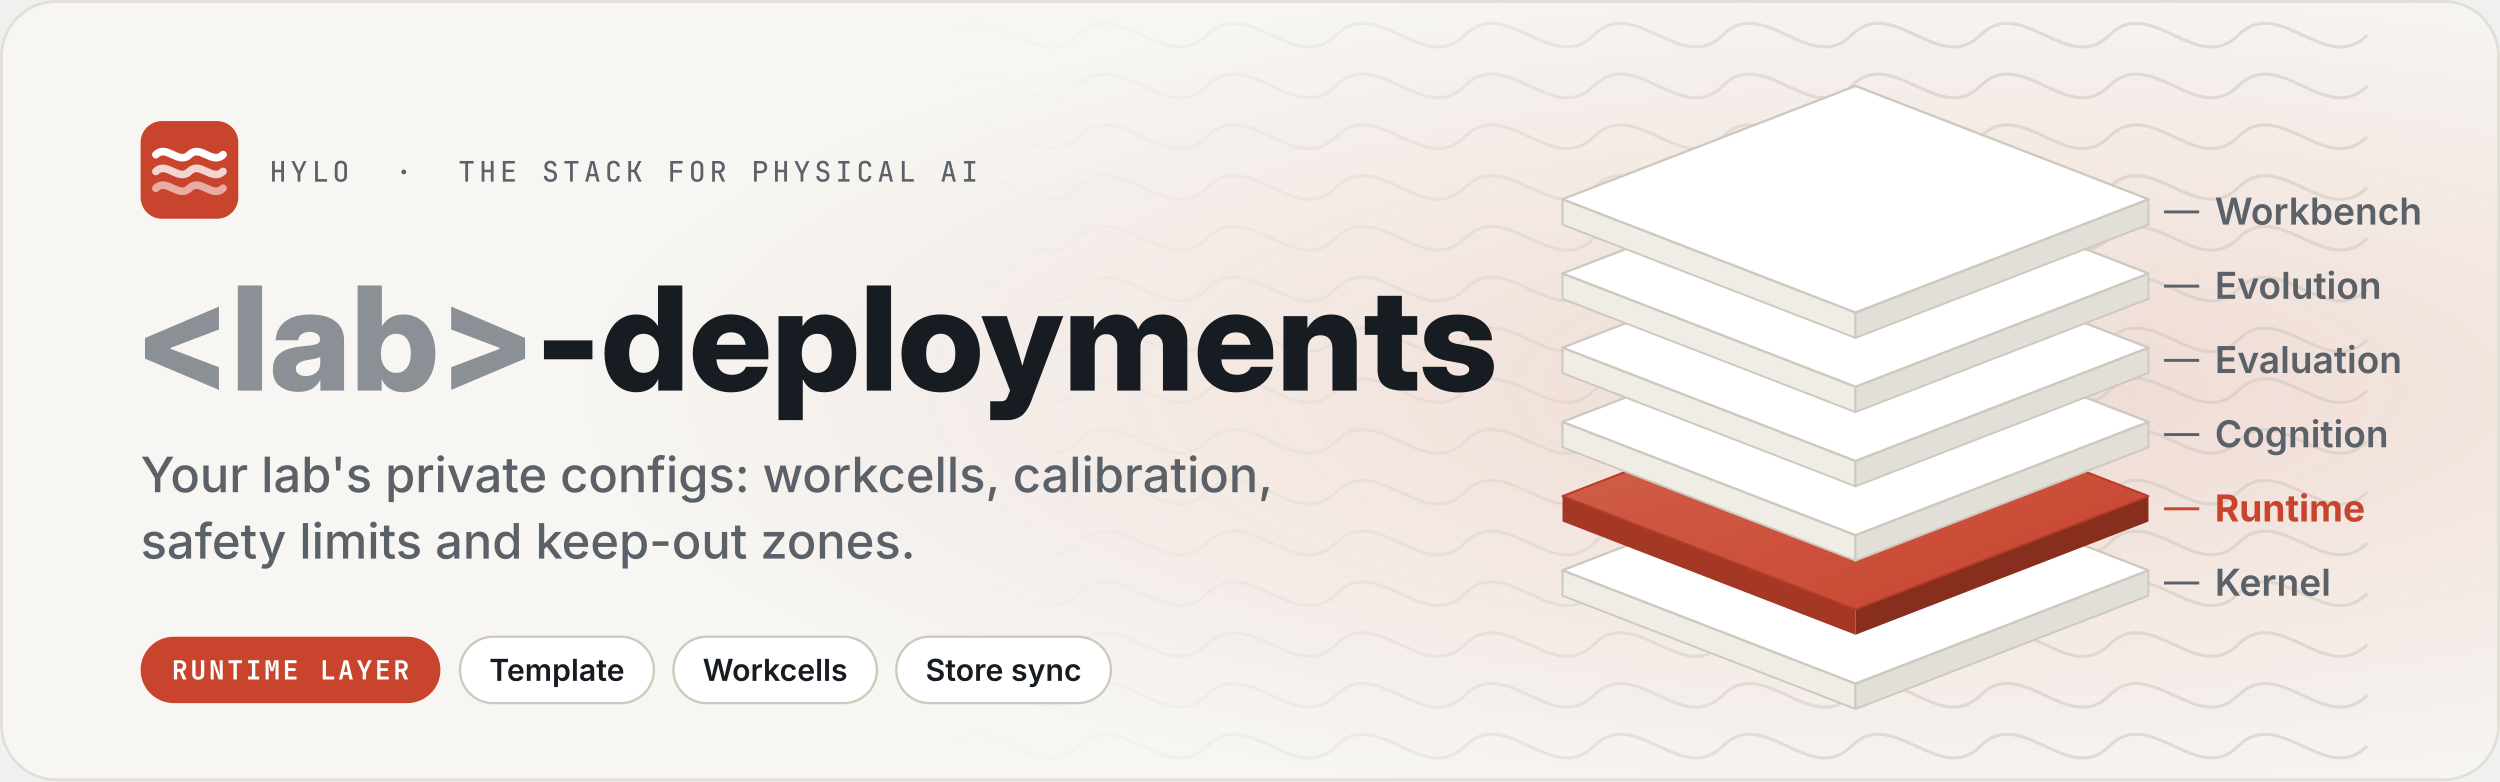
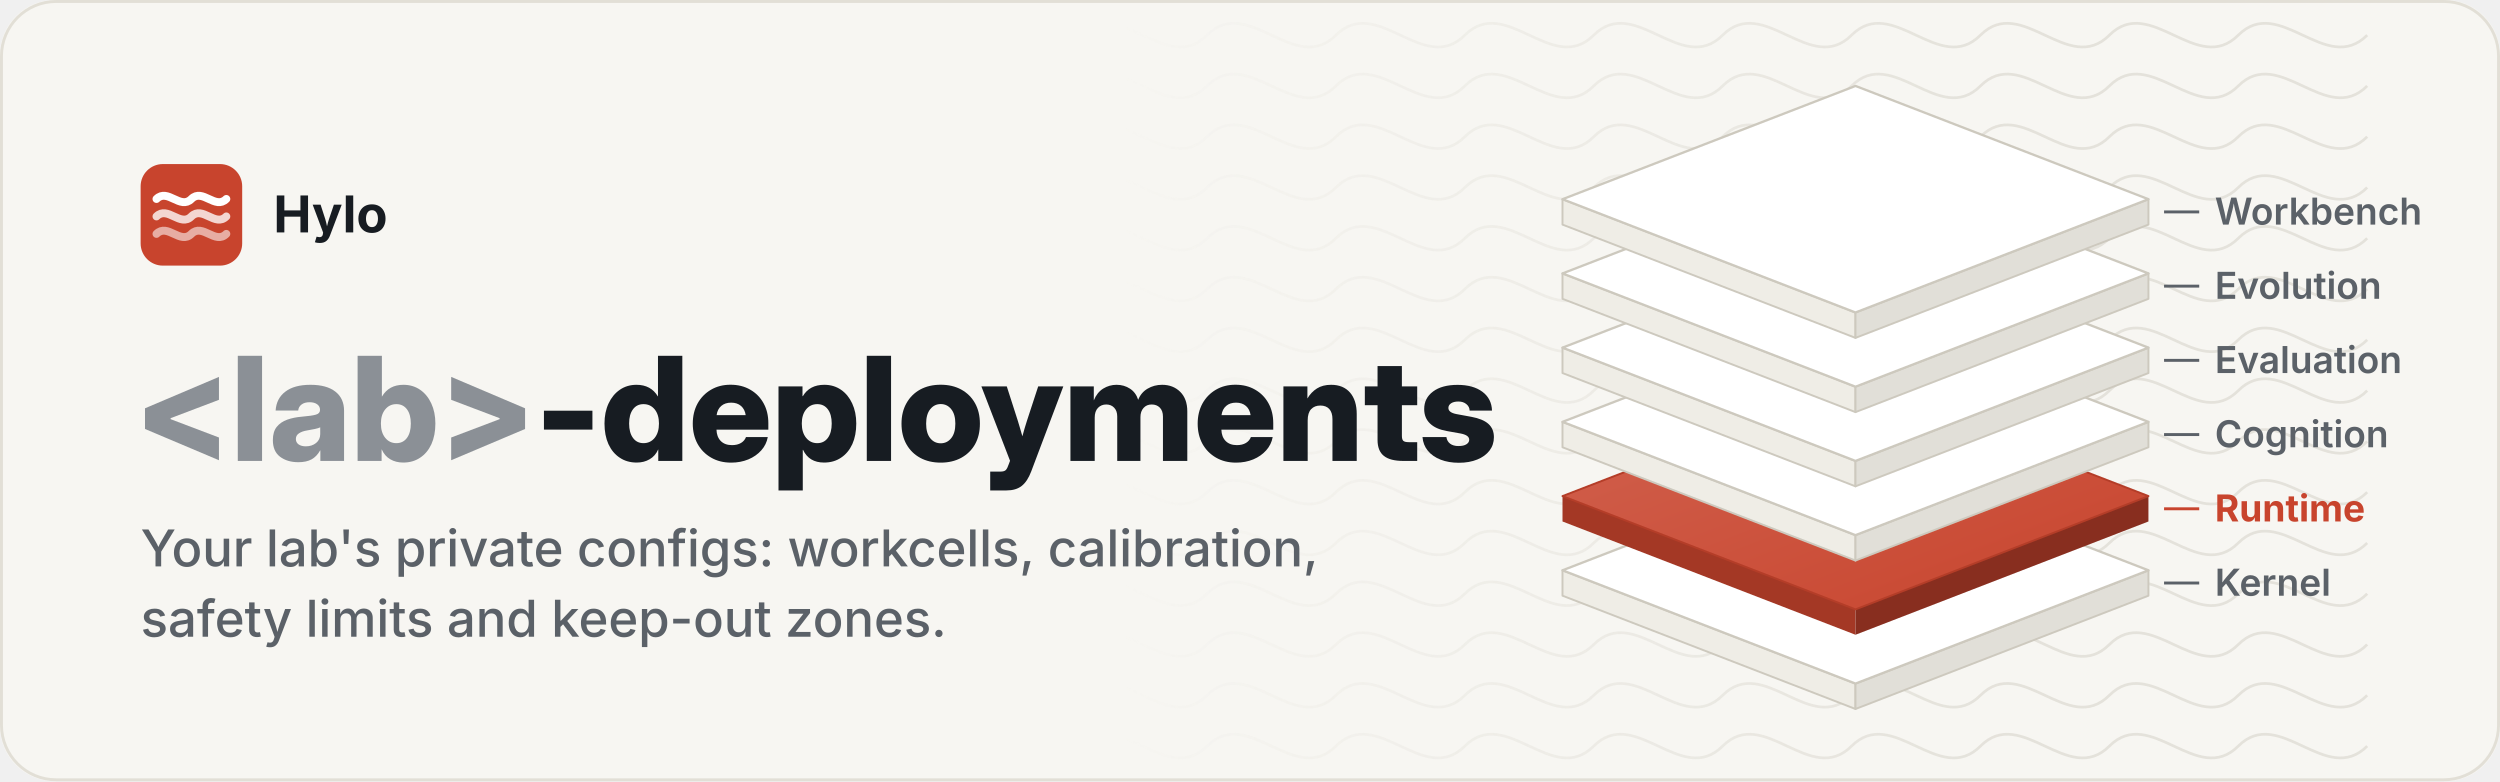
<svg xmlns="http://www.w3.org/2000/svg" viewBox="0 0 1280 400" width="1280" height="400" role="img" aria-labelledby="t d">
  <defs>
+     <path id="b161" d="M135 0V1490H440V888H1089V1490H1395V0H1089V635H440V0Z" />
    <path id="b384" d="M135 0V1490H716Q970 1490 1110 1358Q1249 1225 1249 1005Q1249 852 1181 744Q1113 635 985 581L1302 0H964L680 532H440V0ZM440 779H660Q934 779 934 1005Q934 1118 866 1178Q799 1238 659 1238H440Z" />
    <path id="b614" d="M633 -22Q462 -22 338 48Q214 118 148 247Q81 376 81 553Q81 726 148 856Q214 986 334 1059Q455 1132 618 1132Q764 1132 883 1070Q1002 1008 1072 882Q1143 756 1143 565V481H378Q383 344 454 274Q525 204 638 204Q717 204 774 238Q830 271 854 336L1126 285Q1085 146 956 62Q828 -22 633 -22ZM380 669H854Q843 778 784 842Q725 906 621 906Q513 906 451 840Q389 773 380 669Z" />
    <path id="b689" d="M128 0V1118H428V0ZM278 1264Q210 1264 162 1309Q114 1354 114 1418Q114 1482 162 1527Q210 1572 278 1572Q346 1572 394 1527Q443 1482 443 1418Q443 1354 394 1309Q346 1264 278 1264Z" />
+     <path id="b736" d="M428 1490V0H128V1490Z" />
    <path id="b766" d="M128 0V1118H406L418 901Q463 1023 550 1079Q637 1135 737 1135Q949 1135 1025 884Q1072 1013 1170 1074Q1269 1135 1384 1135Q1538 1135 1640 1036Q1741 936 1741 754V0H1441V697Q1441 791 1390 838Q1338 884 1263 884Q1178 884 1128 830Q1079 776 1079 688V0H789V705Q789 787 740 836Q692 884 615 884Q536 884 482 830Q428 777 428 676V0Z" />
    <path id="b773" d="M428 647V0H128V1118H411L415 887Q462 1004 548 1068Q634 1132 763 1132Q937 1132 1042 1020Q1147 908 1147 711V0H847V659Q847 763 794 822Q740 881 645 881Q549 881 488 820Q428 758 428 647Z" />
+     <path id="b790" d="M628 -22Q460 -22 337 50Q214 123 148 252Q81 382 81 554Q81 727 148 857Q214 987 337 1060Q460 1132 628 1132Q796 1132 919 1060Q1042 987 1108 857Q1175 727 1175 554Q1175 382 1108 252Q1042 123 919 50Q796 -22 628 -22ZM628 214Q748 214 809 311Q870 408 870 555Q870 703 809 800Q748 896 628 896Q508 896 448 800Q387 703 387 555Q387 408 448 311Q508 214 628 214Z" />
    <path id="b889" d="M683 1118V889H474V327Q474 223 576 223Q593 223 624 228Q654 232 671 236L714 11Q664 -4 614 -10Q565 -16 520 -16Q352 -16 263 66Q174 147 174 301V889H20V1118H174V1384H474V1118Z" />
    <path id="b915" d="M513 -14Q339 -14 234 98Q128 210 128 407V1118H428V459Q428 355 482 296Q536 237 630 237Q726 237 786 298Q847 360 847 471V1118H1148V0H864L860 232Q813 113 726 50Q640 -14 513 -14Z" />
+     <path id="b998" d="M120 -396 189 -170 226 -179Q317 -204 375 -176Q433 -147 443 -63L451 -3L31 1118H350L538 538Q561 465 577 392Q593 320 609 246Q627 321 646 394Q666 466 690 538L886 1118H1201L726 -132Q675 -267 580 -346Q484 -426 316 -426Q256 -426 204 -418Q152 -409 120 -396Z" />
    <path id="dx1459" d="M806 712V444H119V712Z" />
    <path id="dx1516" d="M145 453V746L1193 1191V866L508 606V592L1193 332V10Z" />
    <path id="dx1517" d="M1218 453 171 10V332L857 592V606L171 866V1191L1218 746Z" />
    <path id="dx507" d="M419 -18Q260 -18 158 60Q57 137 57 295Q57 414 112 483Q168 552 261 585Q354 618 467 627Q609 639 667 656Q725 673 725 721V726Q725 773 686 802Q646 832 578 832Q506 832 464 800Q421 768 416 714H96Q107 886 234 982Q360 1079 590 1079Q820 1079 943 982Q1066 886 1066 711V0H730V148H726Q679 63 605 22Q531 -18 419 -18ZM524 207Q610 207 669 254Q728 302 728 380V476Q701 463 653 453Q605 443 541 432Q472 421 428 392Q383 363 383 311Q383 262 422 234Q461 207 524 207Z" />
    <path id="dx578" d="M742 -23Q638 -23 558 24Q479 70 438 163H436V0H96V1490H440V914H442Q540 1079 745 1079Q879 1079 981 1009Q1083 939 1140 815Q1198 691 1198 530Q1198 363 1142 238Q1085 114 982 46Q880 -23 742 -23ZM645 252Q740 252 795 326Q850 400 850 530Q850 659 795 732Q740 805 645 805Q548 805 487 730Q426 655 426 530Q426 403 487 328Q548 252 645 252Z" />
    <path id="dx597" d="M509 -23Q370 -23 268 46Q165 114 108 238Q52 363 52 530Q52 691 110 815Q168 939 270 1009Q372 1079 506 1079Q710 1079 809 914H810V1490H1155V0H814V163H813Q772 70 692 24Q613 -23 509 -23ZM605 252Q703 252 764 328Q824 403 824 530Q824 655 764 730Q703 805 605 805Q510 805 456 732Q401 659 401 530Q401 400 456 326Q510 252 605 252Z" />
    <path id="dx614" d="M596 -24Q434 -24 312 47Q189 118 120 242Q52 367 52 528Q52 689 120 814Q189 938 310 1009Q431 1080 587 1080Q746 1080 866 1010Q987 941 1055 818Q1123 696 1123 536V443H388Q391 342 448 283Q506 224 608 224Q684 224 736 255Q787 286 806 338H1115Q1096 232 1023 150Q950 68 840 22Q729 -24 596 -24ZM390 649H802Q790 732 736 779Q682 826 596 826Q509 826 455 779Q401 732 390 649Z" />
    <path id="dx736" d="M440 1490V0H96V1490Z" />
    <path id="dx766" d="M96 0V1056H427V858Q473 971 560 1025Q647 1079 750 1079Q856 1079 940 1024Q1023 970 1056 866Q1096 969 1189 1024Q1282 1079 1395 1079Q1551 1079 1652 979Q1752 879 1752 703V0H1407V627Q1407 711 1362 756Q1318 800 1248 800Q1175 800 1132 751Q1088 702 1088 622V0H759V631Q759 708 716 754Q673 800 603 800Q533 800 486 752Q440 703 440 615V0Z" />
    <path id="dx773" d="M440 574V0H96V1056H436V885Q489 975 571 1027Q653 1079 772 1079Q944 1079 1040 969Q1135 859 1135 664V0H791V592Q791 686 746 736Q701 785 619 785Q538 785 489 734Q440 682 440 574Z" />
    <path id="dx790" d="M608 -24Q442 -24 317 44Q192 112 122 236Q52 360 52 528Q52 694 122 818Q192 943 317 1012Q442 1080 608 1080Q773 1080 898 1012Q1024 943 1094 818Q1163 694 1163 528Q1163 360 1094 236Q1024 113 898 44Q773 -24 608 -24ZM608 250Q698 250 756 322Q815 394 815 528Q815 662 756 734Q698 806 608 806Q518 806 460 734Q401 662 401 528Q401 394 459 322Q517 250 608 250Z" />
    <path id="dx843" d="M96 -418V1056H436V918H441Q536 1079 745 1079Q879 1079 981 1009Q1083 939 1140 815Q1198 691 1198 530Q1198 363 1142 238Q1085 114 982 46Q880 -23 742 -23Q528 -23 444 157H440V-418ZM645 252Q740 252 795 326Q850 400 850 530Q850 659 795 732Q740 805 645 805Q548 805 487 730Q426 655 426 530Q426 403 487 328Q548 252 645 252Z" />
    <path id="dx871" d="M562 -26Q416 -26 303 18Q190 62 122 144Q55 226 46 338H385Q393 279 437 245Q481 211 557 211Q628 211 668 236Q708 261 708 301Q708 367 580 390L389 424Q233 452 152 531Q70 610 70 735Q70 891 196 984Q322 1078 543 1078Q764 1078 895 980Q1026 882 1031 713H714Q713 768 668 805Q624 842 555 842Q488 842 450 816Q413 790 413 751Q413 686 527 664L739 625Q902 595 980 525Q1058 455 1058 337Q1058 229 996 147Q933 65 822 20Q710 -26 562 -26Z" />
    <path id="dx889" d="M761 1056V790H544V355Q544 304 564 285Q584 266 642 266H761V0H566Q376 0 288 72Q199 143 199 297V790H19V1056H199V1344H544V1056Z" />
    <path id="dx998" d="M129 -418V-151H275Q329 -151 351 -128Q373 -104 392 -46L410 2L4 1056H364L520 570Q537 515 553 460Q569 405 585 349Q600 405 616 460Q633 515 650 570L809 1056H1165L710 -149Q656 -292 574 -355Q493 -418 360 -418Z" />
    <path id="m1022" d="M124 0V150L726 916V926H143V1118H1001V956L422 202V192H1021V0Z" />
    <path id="m1459" d="M805 724V533H143V724Z" />
    <path id="m1484" d="M232 905 207 1490H433L408 905Z" />
    <path id="m1501" d="M125 -371 213 214H450L285 -371Z" />
    <path id="m1502" d="M311 -15Q249 -15 206 28Q163 70 163 132Q163 194 206 237Q249 280 311 280Q373 280 416 237Q458 194 458 132Q458 70 416 28Q373 -15 311 -15Z" />
    <path id="m1505" d="M311 -15Q249 -15 206 28Q163 70 163 132Q163 194 206 237Q249 280 311 280Q373 280 416 237Q458 194 458 132Q458 70 416 28Q373 -15 311 -15ZM311 772Q249 772 206 814Q163 857 163 919Q163 981 206 1024Q249 1067 311 1067Q373 1067 416 1024Q458 981 458 919Q458 857 416 814Q373 772 311 772Z" />
    <path id="m472" d="M600 0V593L51 1490H317L597 1015Q632 956 660 902Q689 849 716 783Q744 851 772 904Q800 958 833 1015L1110 1490H1375L828 593V0Z" />
    <path id="m507" d="M461 -25Q354 -25 268 14Q183 54 133 130Q83 206 83 316Q83 411 120 472Q157 534 219 570Q281 605 358 623Q434 641 513 650Q661 667 728 680Q795 692 795 751V757Q795 850 740 902Q686 953 581 953Q471 953 408 905Q345 857 322 800L115 854Q153 954 224 1015Q295 1076 386 1104Q478 1132 578 1132Q645 1132 721 1116Q797 1100 864 1058Q931 1017 973 940Q1015 863 1015 742V0H802V153H791Q758 87 678 31Q597 -25 461 -25ZM510 152Q599 152 663 188Q727 223 762 280Q796 337 796 403V546Q780 530 728 518Q675 507 617 499Q559 491 525 487Q432 474 366 436Q299 399 299 313Q299 233 358 192Q418 152 510 152Z" />
    <path id="m578" d="M703 -22Q601 -22 537 12Q473 47 436 93Q400 139 380 175H362V0H148V1490H368V936H380Q399 970 434 1016Q470 1063 534 1098Q598 1132 703 1132Q837 1132 942 1064Q1048 996 1109 867Q1170 738 1170 556Q1170 376 1110 246Q1050 116 944 47Q839 -22 703 -22ZM654 165Q750 165 814 217Q879 269 912 358Q945 447 945 558Q945 668 912 756Q880 843 816 894Q751 945 654 945Q512 945 438 838Q364 732 364 558Q364 383 439 274Q514 165 654 165Z" />
    <path id="m586" d="M618 -23Q460 -23 343 49Q226 121 161 250Q96 380 96 553Q96 727 161 858Q226 988 343 1060Q460 1132 618 1132Q792 1132 918 1044Q1045 957 1086 802L877 752Q854 839 788 892Q721 946 619 946Q518 946 452 893Q385 840 352 750Q320 661 320 553Q320 446 352 358Q385 269 452 216Q518 163 619 163Q723 163 791 218Q859 274 881 365L1089 315Q1048 157 921 67Q794 -23 618 -23Z" />
    <path id="m597" d="M564 -22Q428 -22 322 47Q217 116 156 246Q96 376 96 556Q96 738 157 867Q218 996 324 1064Q429 1132 564 1132Q668 1132 732 1098Q796 1063 832 1016Q867 970 886 936H898V1490H1118V0H904V175H886Q866 139 830 93Q793 47 729 12Q665 -22 564 -22ZM612 165Q752 165 827 274Q902 383 902 558Q902 732 828 838Q754 945 612 945Q515 945 450 894Q386 843 354 756Q321 668 321 558Q321 447 354 358Q387 269 452 217Q517 165 612 165Z" />
    <path id="m614" d="M630 -23Q465 -23 345 48Q225 119 160 248Q96 377 96 551Q96 723 160 854Q223 985 339 1058Q455 1132 611 1132Q738 1132 852 1076Q967 1019 1038 896Q1110 772 1110 570V492H317Q323 330 409 244Q495 159 632 159Q724 159 790 199Q857 239 886 317L1093 268Q1053 137 931 57Q809 -23 630 -23ZM318 656H892Q880 788 810 869Q739 950 612 950Q480 950 404 864Q327 777 318 656Z" />
    <path id="m647" d="M702 1118V939H452V0H232V939H20V1118H232V1246Q232 1350 278 1420Q325 1490 400 1525Q476 1560 565 1560Q631 1560 678 1550Q726 1539 749 1530L698 1352Q682 1356 658 1362Q634 1368 600 1368Q521 1368 486 1329Q452 1290 452 1216V1118Z" />
    <path id="m658" d="M616 -442Q422 -442 305 -371Q188 -300 141 -199L325 -112Q345 -144 378 -180Q412 -215 468 -240Q525 -265 615 -265Q742 -265 822 -204Q902 -144 902 -15V203H883Q863 166 828 123Q792 80 728 48Q665 17 563 17Q431 17 326 79Q220 141 158 262Q96 384 96 563Q96 741 158 868Q219 996 325 1064Q431 1132 566 1132Q669 1132 734 1098Q798 1063 834 1017Q871 971 890 936H906V1118H1121V-16Q1121 -163 1054 -257Q987 -351 873 -396Q759 -442 616 -442ZM614 200Q754 200 828 297Q903 394 903 566Q903 734 830 840Q756 945 614 945Q517 945 452 894Q386 844 354 758Q321 673 321 566Q321 402 396 301Q470 200 614 200Z" />
    <path id="m689" d="M148 0V1118H368V0ZM259 1289Q202 1289 162 1327Q121 1365 121 1419Q121 1474 162 1512Q202 1550 259 1550Q316 1550 357 1512Q398 1474 398 1419Q398 1365 357 1327Q316 1289 259 1289Z" />
    <path id="m727" d="M148 0V1490H368V646H388L829 1118H1093L643 636L1124 0H852L475 501L368 394V0Z" />
    <path id="m736" d="M368 1490V0H148V1490Z" />
    <path id="m766" d="M148 0V1118H357L362 909Q405 1025 491 1081Q577 1137 677 1137Q786 1137 858 1075Q930 1013 963 902Q1005 1015 1102 1076Q1198 1137 1317 1137Q1416 1137 1496 1094Q1576 1051 1624 966Q1671 881 1671 754V0H1451V732Q1451 844 1388 894Q1326 944 1241 944Q1137 944 1078 880Q1018 816 1018 716V0H801V746Q801 836 744 890Q686 944 597 944Q505 944 436 880Q368 817 368 695V0Z" />
    <path id="m773" d="M368 662V0H148V1118H358L359 903Q411 1021 498 1076Q586 1132 704 1132Q875 1132 980 1024Q1084 917 1084 710V0H864V683Q864 804 801 872Q738 940 628 940Q516 940 442 868Q368 795 368 662Z" />
    <path id="m790" d="M618 -23Q461 -23 344 49Q226 121 161 250Q96 380 96 553Q96 727 161 858Q226 988 344 1060Q461 1132 618 1132Q776 1132 894 1060Q1011 988 1076 858Q1141 727 1141 553Q1141 380 1076 250Q1011 121 894 49Q776 -23 618 -23ZM618 163Q720 163 786 216Q853 270 886 358Q918 447 918 553Q918 660 886 750Q853 839 786 892Q720 946 618 946Q517 946 451 892Q385 839 352 750Q320 660 320 553Q320 447 352 358Q385 270 451 216Q517 163 618 163Z" />
    <path id="m843" d="M148 -418V1118H362V936H380Q399 970 434 1016Q470 1063 534 1098Q598 1132 703 1132Q837 1132 942 1064Q1048 996 1109 867Q1170 738 1170 556Q1170 376 1110 246Q1050 116 944 47Q839 -22 703 -22Q601 -22 537 12Q473 47 436 93Q400 139 380 175H368V-418ZM654 165Q750 165 814 217Q879 269 912 358Q945 447 945 558Q945 668 912 756Q880 843 816 894Q751 945 654 945Q512 945 438 838Q364 732 364 558Q364 383 439 274Q514 165 654 165Z" />
    <path id="m852" d="M148 0V1118H361V938H373Q403 1029 480 1082Q558 1134 656 1134Q677 1134 704 1132Q732 1130 749 1128V918Q737 921 703 926Q669 930 634 930Q519 930 444 860Q368 789 368 679V0Z" />
    <path id="m871" d="M549 -23Q367 -23 248 56Q128 134 98 283L305 326Q350 155 551 155Q658 155 720 200Q783 244 783 306Q783 412 626 447L438 490Q130 559 130 799Q130 899 186 974Q241 1049 338 1090Q436 1132 563 1132Q744 1132 847 1054Q950 977 986 853L789 810Q768 869 716 914Q664 958 565 958Q474 958 413 917Q352 876 352 813Q352 757 392 722Q433 688 525 667L705 627Q1010 558 1010 325Q1010 223 952 144Q893 66 789 22Q685 -23 549 -23Z" />
    <path id="m889" d="M626 1118V939H403V302Q403 235 432 204Q460 172 525 172Q543 172 570 176Q598 180 618 184L657 8Q622 -4 582 -10Q541 -15 503 -15Q351 -15 267 64Q183 142 183 284V939H20V1118H183V1384H403V1118Z" />
    <path id="m915" d="M529 -14Q358 -14 253 94Q148 201 148 408V1118H368V435Q368 314 432 246Q495 178 604 178Q716 178 790 250Q864 323 864 456V1118H1085V0H874L873 217Q820 95 732 40Q645 -14 529 -14Z" />
    <path id="m980" d="M468 0 46 1118H284L505 483Q531 409 551 336Q571 262 590 188Q608 261 628 335Q648 409 673 483L894 1118H1130L708 0Z" />
    <path id="m984" d="M393 0 57 1118H289L412 655Q435 565 462 458Q488 350 514 219Q540 345 566 453Q592 561 617 655L740 1118H960L1082 655Q1105 564 1131 456Q1157 349 1183 221Q1208 348 1234 455Q1260 562 1284 655L1407 1118H1641L1304 0H1083L945 481Q920 569 896 668Q872 766 849 867Q825 766 801 666Q777 567 752 481L614 0Z" />
    <path id="m998" d="M133 -402 187 -223 212 -229Q297 -252 356 -224Q416 -195 447 -87L471 -5L46 1118H284L505 483Q530 409 549 337Q568 265 586 193Q605 265 625 338Q645 410 671 483L896 1118H1132L646 -155Q595 -289 508 -358Q422 -426 287 -426Q235 -426 194 -418Q154 -411 133 -402Z" />
-     <path id="mono1" d="M46 0 235 730H366L554 0H453L407 190H193L147 0ZM213 272H387L335 490Q320 550 311 592Q302 634 300 649Q298 634 289 592Q280 550 266 491Z" />
-     <path id="mono122" d="M88 0V730H325Q395 730 446 703Q497 676 525 628Q553 579 553 512Q553 446 525 398Q497 349 446 322Q394 295 325 295H187V0ZM187 383H325Q383 383 417 418Q451 454 451 512Q451 571 417 606Q383 642 325 642H187Z" />
-     <path id="mono125" d="M89 0V730H315Q382 730 432 704Q482 677 510 630Q538 582 538 518Q538 444 500 391Q463 338 401 316L548 0H439L300 305H187V0ZM187 393H315Q371 393 404 427Q436 461 436 517Q436 574 403 608Q370 642 315 642H187Z" />
-     <path id="mono129" d="M304 -10Q196 -10 132 46Q68 103 68 202H167Q167 144 204 111Q241 78 304 78Q364 78 400 112Q435 145 435 201Q435 243 412 274Q389 306 347 317L239 346Q168 366 126 418Q85 471 85 543Q85 602 112 646Q138 691 186 716Q234 740 297 740Q361 740 410 716Q458 691 485 647Q512 603 512 545H414Q414 593 382 623Q349 653 297 653Q245 653 214 623Q182 593 182 545Q182 506 203 480Q224 453 262 442L373 412Q448 392 490 336Q532 279 532 201Q532 137 504 90Q476 42 424 16Q373 -10 304 -10Z" />
-     <path id="mono137" d="M251 0V640H53V730H547V640H350V0Z" />
-     <path id="mono168" d="M251 0V271L32 730H137L272 442Q284 416 292 395Q299 374 301 365Q304 374 312 395Q319 416 332 442L466 730H568L350 271V0Z" />
-     <path id="mono27" d="M308 -10Q207 -10 148 46Q88 103 88 202V529Q88 627 148 684Q207 740 308 740Q408 740 468 683Q527 626 527 529H428Q428 588 396 620Q364 652 308 652Q251 652 219 620Q187 588 187 529V202Q187 142 219 110Q251 78 308 78Q364 78 396 110Q428 142 428 202H527Q527 104 468 47Q408 -10 308 -10Z" />
-     <path id="mono37" d="M97 0V730H522V641H195V424H487V338H195V89H522V0Z" />
-     <path id="mono56" d="M91 0V730H527V639H188V409H501V319H190V0Z" />
-     <path id="mono64" d="M89 0V730H188V422H412V730H511V0H412V332H188V0Z" />
-     <path id="mono67" d="M101 0V90H250V640H101V730H499V640H350V90H499V0Z" />
-     <path id="mono81" d="M88 0V730H187V420H289L445 730H553L376 379L562 0H450L287 333H187V0Z" />
-     <path id="mono818" d="M300 259Q262 259 238 282Q215 305 215 341Q215 379 238 403Q262 427 300 427Q338 427 362 403Q385 379 385 341Q385 305 362 282Q338 259 300 259Z" />
-     <path id="mono83" d="M128 0V730H227V90H552V0Z" />
-     <path id="mono96" d="M300 -10Q200 -10 142 48Q84 106 84 212V519Q84 624 142 682Q200 740 300 740Q400 740 458 682Q516 625 516 519V212Q516 106 458 48Q400 -10 300 -10ZM300 78Q356 78 386 110Q417 142 417 202V529Q417 588 387 620Q357 652 300 652Q243 652 213 620Q183 588 183 529V202Q183 142 214 110Q244 78 300 78Z" />
-     <path id="monob1" d="M35 0 219 730H380L565 0H437L397 177H203L163 0ZM226 279H374L330 475Q319 524 311 564Q303 603 300 621Q297 603 289 564Q281 524 270 476Z" />
-     <path id="monob125" d="M77 0V730H307Q380 730 434 703Q487 676 517 628Q547 579 547 513Q547 440 511 386Q475 331 414 308L557 0H420L292 290H201V0ZM201 400H307Q360 400 390 429Q420 458 420 509Q420 560 390 590Q359 620 307 620H201Z" />
-     <path id="monob137" d="M237 0V617H46V730H554V617H363V0Z" />
-     <path id="monob142" d="M300 -10Q193 -10 132 48Q72 107 72 208V730H198V209Q198 157 224 128Q250 99 300 99Q349 99 376 128Q402 157 402 209V730H528V208Q528 107 468 48Q408 -10 300 -10Z" />
-     <path id="monob168" d="M237 0V265L23 730H155L268 477Q281 447 290 418Q299 389 302 373Q306 389 314 418Q323 447 336 477L447 730H577L363 265V0Z" />
-     <path id="monob37" d="M88 0V730H526V620H211V430H491V324H211V110H526V0Z" />
-     <path id="monob67" d="M90 0V113H237V617H90V730H510V617H363V113H510V0Z" />
-     <path id="monob83" d="M121 0V730H246V113H556V0Z" />
-     <path id="monob89" d="M54 0V730H217L299 416L382 730H546V0H429V307Q429 370 432 438Q436 505 441 568Q446 632 452 684L349 317H246L147 675Q156 606 164 510Q171 415 171 307V0Z" />
-     <path id="monob90" d="M72 0V730H225L428 140Q425 172 422 216Q419 259 416 304Q414 349 414 384V730H528V0H375L174 590Q176 561 179 520Q182 479 184 436Q186 393 186 357V0Z" />
    <path id="sb271" d="M150 0V1490H417V1048L413 729Q465 809 523 884Q581 959 654 1044L1045 1490H1377L805 845L1387 0H1072L620 668L417 447V0Z" />
-     <path id="sb397" d="M673 -23Q413 -23 258 97Q104 217 95 438H358Q367 320 456 262Q545 205 671 205Q803 205 886 264Q970 324 970 420Q970 507 896 552Q822 596 701 627L532 671Q345 719 240 816Q136 913 136 1071Q136 1203 207 1302Q278 1400 401 1455Q524 1510 680 1510Q839 1510 958 1455Q1078 1400 1146 1303Q1214 1206 1217 1082H958Q948 1177 872 1230Q797 1283 676 1283Q550 1283 478 1228Q406 1172 406 1087Q406 1024 444 984Q483 945 542 921Q600 897 660 882L799 846Q909 819 1010 768Q1110 718 1174 633Q1237 548 1237 418Q1237 287 1170 188Q1103 88 977 32Q851 -23 673 -23Z" />
-     <path id="sb411" d="M83 1265V1490H1269V1265H810V0H543V1265Z" />
    <path id="sb459" d="M452 0 50 1490H337L531 697Q554 596 574 484Q594 371 613 260Q633 371 654 484Q676 596 701 697L903 1490H1186L1387 697Q1412 597 1434 486Q1455 375 1475 265Q1494 375 1514 486Q1535 597 1558 697L1751 1490H2039L1636 0H1330L1113 823Q1093 901 1076 989Q1059 1077 1043 1173Q1028 1080 1012 993Q997 906 975 823L758 0Z" />
    <path id="sb507" d="M450 -23Q344 -23 259 16Q174 54 125 129Q76 204 76 314Q76 440 138 510Q199 579 296 610Q394 642 502 653Q648 669 713 682Q778 696 778 754V759Q778 841 728 886Q678 932 583 932Q485 932 427 889Q369 846 349 791L108 840Q157 988 286 1060Q414 1132 582 1132Q661 1132 742 1114Q822 1095 889 1052Q956 1008 997 934Q1038 859 1038 747V0H789V154H779Q742 82 661 30Q580 -23 450 -23ZM517 170Q637 170 708 239Q780 308 780 401V533Q762 519 716 508Q670 498 618 490Q567 483 533 478Q445 466 386 430Q328 394 328 317Q328 245 381 208Q434 170 517 170Z" />
    <path id="sb578" d="M728 -20Q632 -20 568 12Q505 45 467 91Q429 137 409 177H392V0H138V1490H398V933H409Q428 972 465 1018Q502 1065 566 1098Q630 1132 729 1132Q858 1132 962 1066Q1067 1000 1128 872Q1190 743 1190 557Q1190 373 1130 244Q1069 115 965 48Q861 -20 728 -20ZM658 194Q788 194 856 298Q923 401 923 558Q923 714 856 816Q790 918 658 918Q529 918 461 820Q393 721 393 558Q393 395 462 294Q531 194 658 194Z" />
    <path id="sb586" d="M623 -23Q460 -23 340 50Q220 122 154 252Q89 381 89 553Q89 727 154 858Q220 988 340 1060Q460 1132 623 1132Q810 1132 940 1038Q1069 945 1105 781L862 730Q841 817 780 869Q719 921 625 921Q489 921 422 816Q354 711 354 554Q354 451 384 368Q414 285 474 236Q534 188 625 188Q721 188 782 242Q844 297 865 387L1108 336Q1072 169 942 73Q812 -23 623 -23Z" />
    <path id="sb614" d="M632 -23Q463 -23 342 48Q220 119 154 248Q89 377 89 552Q89 724 154 854Q218 985 336 1058Q455 1132 615 1132Q751 1132 868 1072Q984 1013 1055 888Q1126 764 1126 568V486H348Q353 337 432 259Q510 181 635 181Q721 181 782 218Q844 255 870 326L1109 277Q1069 142 944 60Q818 -23 632 -23ZM349 663H873Q861 783 796 856Q732 928 616 928Q497 928 428 852Q358 775 349 663Z" />
    <path id="sb658" d="M620 -442Q418 -442 296 -368Q174 -294 132 -183L352 -104Q378 -152 438 -198Q497 -244 619 -244Q740 -244 813 -188Q886 -131 886 -11V200H864Q844 160 807 117Q770 74 708 46Q646 17 549 17Q421 17 316 78Q212 138 150 259Q89 380 89 562Q89 745 150 872Q212 1000 317 1066Q422 1132 551 1132Q650 1132 714 1099Q778 1066 816 1020Q854 973 874 933H888V1118H1143V-3Q1143 -153 1075 -250Q1007 -347 889 -394Q771 -442 620 -442ZM622 222Q749 222 818 313Q887 404 887 564Q887 723 819 820Q751 918 622 918Q490 918 422 817Q355 716 355 564Q355 409 423 316Q491 222 622 222Z" />
    <path id="sb670" d="M398 655V0H138V1490H394V911Q496 1132 733 1132Q906 1132 1011 1022Q1116 912 1116 711V0H855V671Q855 783 797 847Q739 911 637 911Q533 911 466 844Q398 777 398 655Z" />
    <path id="sb689" d="M138 0V1118H398V0ZM268 1276Q206 1276 162 1318Q117 1359 117 1419Q117 1478 162 1520Q206 1561 268 1561Q331 1561 376 1520Q420 1478 420 1419Q420 1359 376 1318Q331 1276 268 1276Z" />
    <path id="sb727" d="M138 0V1490H398V667H417L820 1118H1125L692 635L1151 0H839L494 479L398 376V0Z" />
    <path id="sb73" d="M785 -20Q589 -20 435 71Q281 162 192 333Q103 504 103 744Q103 985 192 1156Q282 1328 436 1419Q590 1510 785 1510Q948 1510 1082 1449Q1215 1388 1302 1272Q1389 1157 1413 994H1144Q1119 1126 1021 1198Q923 1271 789 1271Q606 1271 488 1134Q371 998 371 744Q371 487 489 353Q607 219 788 219Q922 219 1020 292Q1119 364 1144 496H1414Q1393 353 1311 236Q1229 119 1095 50Q961 -20 785 -20Z" />
    <path id="sb736" d="M398 1490V0H138V1490Z" />
-     <path id="sb766" d="M138 0V1118H382L390 905Q434 1024 520 1080Q607 1136 707 1136Q921 1136 994 893Q1039 1014 1136 1075Q1233 1136 1351 1136Q1502 1136 1604 1038Q1706 940 1706 754V0H1446V714Q1446 818 1389 866Q1332 914 1252 914Q1157 914 1103 855Q1049 796 1049 702V0H795V726Q795 811 742 862Q689 914 606 914Q520 914 459 856Q398 797 398 685V0Z" />
    <path id="sb773" d="M398 655V0H138V1118H384L387 895Q487 1132 733 1132Q906 1132 1010 1022Q1115 912 1115 711V0H855V671Q855 783 797 847Q739 911 637 911Q533 911 466 844Q398 777 398 655Z" />
    <path id="sb790" d="M623 -23Q460 -23 340 50Q220 122 154 252Q89 381 89 553Q89 727 154 858Q220 988 340 1060Q460 1132 623 1132Q786 1132 906 1060Q1026 988 1092 858Q1158 727 1158 553Q1158 381 1092 252Q1026 122 906 50Q786 -23 623 -23ZM623 188Q714 188 774 237Q834 286 864 369Q894 452 894 554Q894 657 864 740Q834 823 774 872Q714 921 623 921Q533 921 473 872Q413 823 384 740Q354 657 354 554Q354 452 384 369Q413 286 473 237Q533 188 623 188Z" />
-     <path id="sb843" d="M138 -418V1118H392V933H409Q428 972 465 1018Q502 1065 566 1098Q630 1132 729 1132Q858 1132 962 1066Q1067 1000 1128 872Q1190 743 1190 557Q1190 373 1130 244Q1069 115 965 48Q861 -20 728 -20Q632 -20 568 12Q505 45 467 91Q429 137 409 177H398V-418ZM658 194Q788 194 856 298Q923 401 923 558Q923 714 856 816Q790 918 658 918Q529 918 461 820Q393 721 393 558Q393 395 462 294Q531 194 658 194Z" />
    <path id="sb852" d="M138 0V1118H390V931H402Q432 1028 507 1080Q582 1133 678 1133Q728 1133 773 1126V887Q757 891 721 896Q685 900 650 900Q541 900 470 832Q398 765 398 658V0Z" />
-     <path id="sb871" d="M561 -23Q368 -23 242 60Q117 142 88 294L331 340Q375 176 566 176Q662 176 718 214Q775 253 775 310Q775 405 624 438L433 479Q119 547 119 792Q119 896 176 972Q233 1048 334 1090Q436 1132 570 1132Q760 1132 870 1053Q981 974 1015 844L783 798Q763 856 713 897Q663 938 573 938Q491 938 435 902Q379 865 379 808Q379 759 416 728Q452 696 538 677L728 637Q1041 570 1041 335Q1041 229 980 148Q919 68 810 22Q702 -23 561 -23Z" />
    <path id="sb889" d="M655 1118V914H439V315Q439 254 464 226Q490 197 550 197Q568 197 597 202Q626 206 645 210L686 9Q643 -4 598 -10Q553 -15 512 -15Q351 -15 265 65Q179 145 179 293V914H20V1118H179V1384H439V1118Z" />
    <path id="sb915" d="M521 -14Q348 -14 243 96Q138 206 138 407V1118H398V447Q398 335 456 271Q515 207 617 207Q721 207 788 274Q855 341 855 463V1118H1116V0H869L867 224Q767 -14 521 -14Z" />
    <path id="sb95" d="M150 0V1490H1118V1265H417V863H1066V641H417V225H1122V0Z" />
    <path id="sb980" d="M455 0 39 1118H317L521 510Q546 436 566 361Q585 286 604 210Q622 286 641 361Q660 436 685 510L888 1118H1164L746 0Z" />
-     <path id="sb998" d="M127 -399 188 -196 219 -204Q307 -228 366 -200Q425 -171 445 -75L461 -4L39 1118H317L521 510Q545 437 563 364Q581 292 597 219Q616 293 636 366Q655 438 680 510L891 1118H1166L686 -144Q635 -278 544 -352Q453 -426 301 -426Q246 -426 200 -418Q153 -410 127 -399Z" />
    <clipPath id="cardclip">
      <rect width="1280" height="400" rx="28" />
    </clipPath>
-     <radialGradient id="glow" cx="0.78" cy="0.5" r="0.55">
-       <stop offset="0" stop-color="#c8442d" stop-opacity="0.16" />
-       <stop offset="1" stop-color="#c8442d" stop-opacity="0" />
-     </radialGradient>
    <linearGradient id="wavefade" x1="0" y1="0" x2="1" y2="0">
-       <stop offset="0.38" stop-color="#fff" stop-opacity="0" />
-       <stop offset="0.75" stop-color="#fff" stop-opacity="1" />
+       <stop offset="0.45" stop-color="#fff" stop-opacity="0" />
+       <stop offset="0.8" stop-color="#fff" stop-opacity="1" />
    </linearGradient>
    <mask id="wavemask">
      <rect width="1280" height="400" fill="url(#wavefade)" />
    </mask>
    <linearGradient id="slab4" x1="0" y1="0" x2="1" y2="1">
      <stop offset="0" stop-color="#d1624f" />
      <stop offset="1" stop-color="#c8442d" />
    </linearGradient>
  </defs>
  <g clip-path="url(#cardclip)">
    <rect x="0.0" y="0.0" width="1280.0" height="400.0" rx="0" fill="#f7f6f2" />
-     <rect x="0.0" y="0.0" width="1280.0" height="400.0" rx="0" fill="url(#glow)" />
-     <g mask="url(#wavemask)" fill="none" stroke="#cdc9be" stroke-width="1.6" opacity="0.55">
+     <g mask="url(#wavemask)" fill="none" stroke="#cdc9be" stroke-width="1.4" opacity="0.45">
      <path d="M420 18c21-21 45 21 66 0s45 21 66 0s45 21 66 0s45 21 66 0s45 21 66 0s45 21 66 0s45 21 66 0s45 21 66 0s45 21 66 0s45 21 66 0s45 21 66 0s45 21 66 0" />
      <path d="M420 44c21-21 45 21 66 0s45 21 66 0s45 21 66 0s45 21 66 0s45 21 66 0s45 21 66 0s45 21 66 0s45 21 66 0s45 21 66 0s45 21 66 0s45 21 66 0s45 21 66 0" />
      <path d="M420 70c21-21 45 21 66 0s45 21 66 0s45 21 66 0s45 21 66 0s45 21 66 0s45 21 66 0s45 21 66 0s45 21 66 0s45 21 66 0s45 21 66 0s45 21 66 0s45 21 66 0" />
      <path d="M420 96c21-21 45 21 66 0s45 21 66 0s45 21 66 0s45 21 66 0s45 21 66 0s45 21 66 0s45 21 66 0s45 21 66 0s45 21 66 0s45 21 66 0s45 21 66 0s45 21 66 0" />
      <path d="M420 122c21-21 45 21 66 0s45 21 66 0s45 21 66 0s45 21 66 0s45 21 66 0s45 21 66 0s45 21 66 0s45 21 66 0s45 21 66 0s45 21 66 0s45 21 66 0s45 21 66 0" />
      <path d="M420 148c21-21 45 21 66 0s45 21 66 0s45 21 66 0s45 21 66 0s45 21 66 0s45 21 66 0s45 21 66 0s45 21 66 0s45 21 66 0s45 21 66 0s45 21 66 0s45 21 66 0" />
      <path d="M420 174c21-21 45 21 66 0s45 21 66 0s45 21 66 0s45 21 66 0s45 21 66 0s45 21 66 0s45 21 66 0s45 21 66 0s45 21 66 0s45 21 66 0s45 21 66 0s45 21 66 0" />
      <path d="M420 200c21-21 45 21 66 0s45 21 66 0s45 21 66 0s45 21 66 0s45 21 66 0s45 21 66 0s45 21 66 0s45 21 66 0s45 21 66 0s45 21 66 0s45 21 66 0s45 21 66 0" />
      <path d="M420 226c21-21 45 21 66 0s45 21 66 0s45 21 66 0s45 21 66 0s45 21 66 0s45 21 66 0s45 21 66 0s45 21 66 0s45 21 66 0s45 21 66 0s45 21 66 0s45 21 66 0" />
      <path d="M420 252c21-21 45 21 66 0s45 21 66 0s45 21 66 0s45 21 66 0s45 21 66 0s45 21 66 0s45 21 66 0s45 21 66 0s45 21 66 0s45 21 66 0s45 21 66 0s45 21 66 0" />
      <path d="M420 278c21-21 45 21 66 0s45 21 66 0s45 21 66 0s45 21 66 0s45 21 66 0s45 21 66 0s45 21 66 0s45 21 66 0s45 21 66 0s45 21 66 0s45 21 66 0s45 21 66 0" />
      <path d="M420 304c21-21 45 21 66 0s45 21 66 0s45 21 66 0s45 21 66 0s45 21 66 0s45 21 66 0s45 21 66 0s45 21 66 0s45 21 66 0s45 21 66 0s45 21 66 0s45 21 66 0" />
      <path d="M420 330c21-21 45 21 66 0s45 21 66 0s45 21 66 0s45 21 66 0s45 21 66 0s45 21 66 0s45 21 66 0s45 21 66 0s45 21 66 0s45 21 66 0s45 21 66 0s45 21 66 0" />
      <path d="M420 356c21-21 45 21 66 0s45 21 66 0s45 21 66 0s45 21 66 0s45 21 66 0s45 21 66 0s45 21 66 0s45 21 66 0s45 21 66 0s45 21 66 0s45 21 66 0s45 21 66 0" />
      <path d="M420 382c21-21 45 21 66 0s45 21 66 0s45 21 66 0s45 21 66 0s45 21 66 0s45 21 66 0s45 21 66 0s45 21 66 0s45 21 66 0s45 21 66 0s45 21 66 0s45 21 66 0" />
      <path d="M420 408c21-21 45 21 66 0s45 21 66 0s45 21 66 0s45 21 66 0s45 21 66 0s45 21 66 0s45 21 66 0s45 21 66 0s45 21 66 0s45 21 66 0s45 21 66 0s45 21 66 0" />
    </g>
  </g>
  <rect x="0.75" y="0.75" width="1278.5" height="398.5" rx="28" fill="none" stroke="#e2dfd6" stroke-width="1.5" />
  <polygon points="800.0,292.0 950.0,350.0 950.0,363.0 800.0,305.0" fill="#efede6" stroke="#cdc9be" stroke-width="1" stroke-linejoin="round" />
  <polygon points="950.0,350.0 1100.0,292.0 1100.0,305.0 950.0,363.0" fill="#e1dfd8" stroke="#cdc9be" stroke-width="1" stroke-linejoin="round" />
  <polygon points="950.0,234.0 1100.0,292.0 950.0,350.0 800.0,292.0" fill="#ffffff" stroke="#cdc9be" stroke-width="1.2" stroke-linejoin="round" />
  <line x1="1108" y1="298.5" x2="1126" y2="298.5" stroke="#5b6168" stroke-width="1.5" />
  <g transform="translate(1134.0 305.0) scale(0.00928 -0.00928)" fill="#5b6168">
    <use href="#sb271" x="0" />
    <use href="#sb614" x="1359" />
    <use href="#sb852" x="2570" />
    <use href="#sb773" x="3403" />
    <use href="#sb614" x="4656" />
    <use href="#sb736" x="5867" />
  </g>
  <polygon points="800.0,254.0 950.0,312.0 950.0,325.0 800.0,267.0" fill="#a43825" />
  <polygon points="950.0,312.0 1100.0,254.0 1100.0,267.0 950.0,325.0" fill="#882e1f" />
  <polygon points="950.0,196.0 1100.0,254.0 950.0,312.0 800.0,254.0" fill="url(#slab4)" stroke="#b43d28" stroke-width="1" stroke-linejoin="round" />
  <line x1="1108" y1="260.5" x2="1126" y2="260.5" stroke="#c8442d" stroke-width="1.5" />
  <g transform="translate(1134.0 267.0) scale(0.00928 -0.00928)" fill="#c8442d">
    <use href="#b384" x="0" />
    <use href="#b915" x="1345" />
    <use href="#b773" x="2620" />
    <use href="#b889" x="3895" />
    <use href="#b689" x="4645" />
    <use href="#b766" x="5200" />
    <use href="#b614" x="7069" />
  </g>
  <polygon points="800.0,216.0 950.0,274.0 950.0,287.0 800.0,229.0" fill="#efede6" stroke="#cdc9be" stroke-width="1" stroke-linejoin="round" />
  <polygon points="950.0,274.0 1100.0,216.0 1100.0,229.0 950.0,287.0" fill="#e1dfd8" stroke="#cdc9be" stroke-width="1" stroke-linejoin="round" />
  <polygon points="950.0,158.0 1100.0,216.0 950.0,274.0 800.0,216.0" fill="#ffffff" stroke="#cdc9be" stroke-width="1.2" stroke-linejoin="round" />
  <line x1="1108" y1="222.5" x2="1126" y2="222.5" stroke="#5b6168" stroke-width="1.5" />
  <g transform="translate(1134.0 229.0) scale(0.00928 -0.00928)" fill="#5b6168">
    <use href="#sb73" x="0" />
    <use href="#sb790" x="1509" />
    <use href="#sb658" x="2756" />
    <use href="#sb773" x="4037" />
    <use href="#sb689" x="5290" />
    <use href="#sb889" x="5826" />
    <use href="#sb689" x="6549" />
    <use href="#sb790" x="7085" />
    <use href="#sb773" x="8332" />
  </g>
  <polygon points="800.0,178.0 950.0,236.0 950.0,249.0 800.0,191.0" fill="#efede6" stroke="#cdc9be" stroke-width="1" stroke-linejoin="round" />
  <polygon points="950.0,236.0 1100.0,178.0 1100.0,191.0 950.0,249.0" fill="#e1dfd8" stroke="#cdc9be" stroke-width="1" stroke-linejoin="round" />
  <polygon points="950.0,120.0 1100.0,178.0 950.0,236.0 800.0,178.0" fill="#ffffff" stroke="#cdc9be" stroke-width="1.2" stroke-linejoin="round" />
  <line x1="1108" y1="184.5" x2="1126" y2="184.5" stroke="#5b6168" stroke-width="1.5" />
  <g transform="translate(1134.0 191.0) scale(0.00928 -0.00928)" fill="#5b6168">
    <use href="#sb95" x="0" />
    <use href="#sb980" x="1240" />
    <use href="#sb507" x="2425" />
    <use href="#sb736" x="3601" />
    <use href="#sb915" x="4137" />
    <use href="#sb507" x="5391" />
    <use href="#sb889" x="6567" />
    <use href="#sb689" x="7290" />
    <use href="#sb790" x="7826" />
    <use href="#sb773" x="9073" />
  </g>
  <polygon points="800.0,140.0 950.0,198.0 950.0,211.0 800.0,153.0" fill="#efede6" stroke="#cdc9be" stroke-width="1" stroke-linejoin="round" />
  <polygon points="950.0,198.0 1100.0,140.0 1100.0,153.0 950.0,211.0" fill="#e1dfd8" stroke="#cdc9be" stroke-width="1" stroke-linejoin="round" />
  <polygon points="950.0,82.0 1100.0,140.0 950.0,198.0 800.0,140.0" fill="#ffffff" stroke="#cdc9be" stroke-width="1.2" stroke-linejoin="round" />
  <line x1="1108" y1="146.5" x2="1126" y2="146.5" stroke="#5b6168" stroke-width="1.5" />
  <g transform="translate(1134.0 153.0) scale(0.00928 -0.00928)" fill="#5b6168">
    <use href="#sb95" x="0" />
    <use href="#sb980" x="1240" />
    <use href="#sb790" x="2404" />
    <use href="#sb736" x="3651" />
    <use href="#sb915" x="4187" />
    <use href="#sb889" x="5441" />
    <use href="#sb689" x="6164" />
    <use href="#sb790" x="6700" />
    <use href="#sb773" x="7947" />
  </g>
  <polygon points="800.0,102.0 950.0,160.0 950.0,173.0 800.0,115.0" fill="#efede6" stroke="#cdc9be" stroke-width="1" stroke-linejoin="round" />
  <polygon points="950.0,160.0 1100.0,102.0 1100.0,115.0 950.0,173.0" fill="#e1dfd8" stroke="#cdc9be" stroke-width="1" stroke-linejoin="round" />
  <polygon points="950.0,44.0 1100.0,102.0 950.0,160.0 800.0,102.0" fill="#ffffff" stroke="#cdc9be" stroke-width="1.2" stroke-linejoin="round" />
  <line x1="1108" y1="108.5" x2="1126" y2="108.5" stroke="#5b6168" stroke-width="1.5" />
  <g transform="translate(1134.0 115.0) scale(0.00928 -0.00928)" fill="#5b6168">
    <use href="#sb459" x="0" />
    <use href="#sb790" x="1986" />
    <use href="#sb852" x="3233" />
    <use href="#sb727" x="4078" />
    <use href="#sb578" x="5244" />
    <use href="#sb614" x="6522" />
    <use href="#sb773" x="7733" />
    <use href="#sb586" x="8986" />
    <use href="#sb670" x="10179" />
  </g>
-   <g transform="translate(72 62) scale(0.7812)">
+   <g transform="translate(72 84) scale(0.8125)">
    <rect width="64" height="64" rx="14" fill="#c8442d" />
    <g fill="none" stroke="#ffffff" stroke-width="5" stroke-linecap="round">
      <path d="M10 22c7-7 15 7 22 0s15 7 22 0" />
      <path d="M10 33c7-7 15 7 22 0s15 7 22 0" opacity=".78" />
      <path d="M10 44c7-7 15 7 22 0s15 7 22 0" opacity=".56" />
    </g>
  </g>
-   <g transform="translate(138.0 93.0) scale(0.0145 -0.0145)" fill="#5b6168">
-     <use href="#mono64" x="0" />
-     <use href="#mono168" x="740" />
-     <use href="#mono83" x="1480" />
-     <use href="#mono96" x="2220" />
-     <use href="#mono818" x="4440" />
-     <use href="#mono137" x="6660" />
-     <use href="#mono64" x="7400" />
-     <use href="#mono37" x="8140" />
-     <use href="#mono129" x="9620" />
-     <use href="#mono137" x="10360" />
-     <use href="#mono1" x="11100" />
-     <use href="#mono27" x="11840" />
-     <use href="#mono81" x="12580" />
-     <use href="#mono56" x="14060" />
-     <use href="#mono96" x="14800" />
-     <use href="#mono125" x="15540" />
-     <use href="#mono122" x="17020" />
-     <use href="#mono64" x="17760" />
-     <use href="#mono168" x="18500" />
-     <use href="#mono129" x="19240" />
-     <use href="#mono67" x="19980" />
-     <use href="#mono27" x="20720" />
-     <use href="#mono1" x="21460" />
-     <use href="#mono83" x="22200" />
-     <use href="#mono1" x="23680" />
-     <use href="#mono67" x="24420" />
-   </g>
-   <g transform="translate(69.0 200.0) scale(0.03613 -0.03613)" fill="#8b9096">
+   <g transform="translate(140.0 119.0) scale(0.0127 -0.0127)" fill="#171c22">
+     <use href="#b161" x="0" />
+     <use href="#b998" x="1551" />
+     <use href="#b736" x="2789" />
+     <use href="#b790" x="3344" />
+   </g>
+   <g transform="translate(69.0 236.0) scale(0.03613 -0.03613)" fill="#8b9096">
    <use href="#dx1516" x="0" />
    <use href="#dx736" x="1364" />
    <use href="#dx507" x="1900" />
    <use href="#dx578" x="3062" />
    <use href="#dx1517" x="4313" />
  </g>
-   <g transform="translate(274.2 200.0) scale(0.03613 -0.03613)" fill="#171c22">
+   <g transform="translate(274.2 236.0) scale(0.03613 -0.03613)" fill="#171c22">
    <use href="#dx1459" x="0" />
    <use href="#dx597" x="925" />
    <use href="#dx614" x="2176" />
    <use href="#dx843" x="3347" />
    <use href="#dx736" x="4598" />
    <use href="#dx790" x="5134" />
    <use href="#dx998" x="6314" />
    <use href="#dx766" x="7484" />
    <use href="#dx614" x="9331" />
    <use href="#dx773" x="10502" />
    <use href="#dx889" x="11733" />
    <use href="#dx871" x="12523" />
  </g>
-   <g transform="translate(72.0 252.0) scale(0.01221 -0.01221)" fill="#5b6168">
+   <g transform="translate(72.0 290.0) scale(0.0127 -0.0127)" fill="#5b6168">
    <use href="#m472" x="0" />
    <use href="#m790" x="1247" />
    <use href="#m915" x="2484" />
    <use href="#m852" x="3716" />
    <use href="#m736" x="5054" />
    <use href="#m507" x="5570" />
    <use href="#m578" x="6733" />
    <use href="#m1484" x="7965" />
    <use href="#m871" x="8601" />
    <use href="#m843" x="10250" />
    <use href="#m852" x="11516" />
    <use href="#m689" x="12324" />
    <use href="#m980" x="12840" />
    <use href="#m507" x="14004" />
    <use href="#m889" x="15167" />
    <use href="#m614" x="15844" />
    <use href="#m586" x="17593" />
    <use href="#m790" x="18775" />
    <use href="#m773" x="20012" />
    <use href="#m647" x="21244" />
    <use href="#m689" x="22027" />
    <use href="#m658" x="22543" />
    <use href="#m871" x="23812" />
    <use href="#m1505" x="24915" />
    <use href="#m984" x="26082" />
    <use href="#m790" x="27746" />
    <use href="#m852" x="28983" />
    <use href="#m727" x="29807" />
    <use href="#m586" x="30906" />
    <use href="#m614" x="32088" />
    <use href="#m736" x="33291" />
    <use href="#m736" x="33807" />
    <use href="#m871" x="34323" />
    <use href="#m1501" x="35426" />
    <use href="#m586" x="36572" />
    <use href="#m507" x="37774" />
    <use href="#m736" x="38937" />
    <use href="#m689" x="39453" />
    <use href="#m578" x="39969" />
    <use href="#m852" x="41235" />
    <use href="#m507" x="42018" />
    <use href="#m889" x="43181" />
    <use href="#m689" x="43878" />
    <use href="#m790" x="44394" />
    <use href="#m773" x="45631" />
    <use href="#m1501" x="46863" />
  </g>
-   <g transform="translate(72.0 286.0) scale(0.01221 -0.01221)" fill="#5b6168">
+   <g transform="translate(72.0 326.0) scale(0.0127 -0.0127)" fill="#5b6168">
    <use href="#m871" x="0" />
    <use href="#m507" x="1103" />
    <use href="#m647" x="2266" />
    <use href="#m614" x="2988" />
    <use href="#m889" x="4191" />
    <use href="#m998" x="4930" />
    <use href="#m736" x="6654" />
    <use href="#m689" x="7170" />
    <use href="#m766" x="7686" />
    <use href="#m689" x="9505" />
    <use href="#m889" x="10021" />
    <use href="#m871" x="10700" />
    <use href="#m507" x="12349" />
    <use href="#m773" x="13512" />
    <use href="#m597" x="14744" />
    <use href="#m727" x="16556" />
    <use href="#m614" x="17655" />
    <use href="#m614" x="18858" />
    <use href="#m843" x="20061" />
    <use href="#m1459" x="21327" />
    <use href="#m790" x="22274" />
    <use href="#m915" x="23511" />
    <use href="#m889" x="24743" />
    <use href="#m1022" x="25986" />
    <use href="#m790" x="27097" />
    <use href="#m773" x="28334" />
    <use href="#m614" x="29566" />
    <use href="#m871" x="30769" />
    <use href="#m1502" x="31872" />
  </g>
-   <rect x="72.0" y="326.0" width="153.5" height="34.0" rx="17.0" fill="#c8442d" />
-   <g transform="translate(88.0 347.9) scale(0.0135 -0.0135)" fill="#ffffff">
-     <use href="#monob125" x="0" />
-     <use href="#monob142" x="700" />
-     <use href="#monob90" x="1400" />
-     <use href="#monob137" x="2100" />
-     <use href="#monob67" x="2800" />
-     <use href="#monob89" x="3500" />
-     <use href="#monob37" x="4200" />
-     <use href="#monob83" x="5600" />
-     <use href="#monob1" x="6300" />
-     <use href="#monob168" x="7000" />
-     <use href="#monob37" x="7700" />
-     <use href="#monob125" x="8400" />
-   </g>
-   <rect x="235.5" y="326.0" width="99.3" height="34.0" rx="17.0" fill="#ffffff" stroke="#cdc9be" stroke-width="1.2" />
-   <g transform="translate(250.5 348.6) scale(0.00757 -0.00757)" fill="#171c22">
-     <use href="#sb411" x="0" />
-     <use href="#sb614" x="1192" />
-     <use href="#sb766" x="2403" />
-     <use href="#sb843" x="4247" />
-     <use href="#sb736" x="5525" />
-     <use href="#sb507" x="6061" />
-     <use href="#sb889" x="7237" />
-     <use href="#sb614" x="7940" />
-   </g>
-   <rect x="344.8" y="326.0" width="104.2" height="34.0" rx="17.0" fill="#ffffff" stroke="#cdc9be" stroke-width="1.2" />
-   <g transform="translate(359.8 348.6) scale(0.00757 -0.00757)" fill="#171c22">
-     <use href="#sb459" x="0" />
-     <use href="#sb790" x="1986" />
-     <use href="#sb852" x="3233" />
-     <use href="#sb727" x="4078" />
-     <use href="#sb586" x="5198" />
-     <use href="#sb614" x="6391" />
-     <use href="#sb736" x="7602" />
-     <use href="#sb736" x="8138" />
-     <use href="#sb871" x="8674" />
-   </g>
-   <rect x="458.9" y="326.0" width="109.9" height="34.0" rx="17.0" fill="#ffffff" stroke="#cdc9be" stroke-width="1.2" />
-   <g transform="translate(473.9 348.6) scale(0.00757 -0.00757)" fill="#171c22">
-     <use href="#sb397" x="0" />
-     <use href="#sb889" x="1332" />
-     <use href="#sb790" x="2035" />
-     <use href="#sb852" x="3282" />
-     <use href="#sb614" x="4050" />
-     <use href="#sb871" x="5777" />
-     <use href="#sb998" x="6902" />
-     <use href="#sb773" x="8107" />
-     <use href="#sb586" x="9360" />
-   </g>
</svg>
